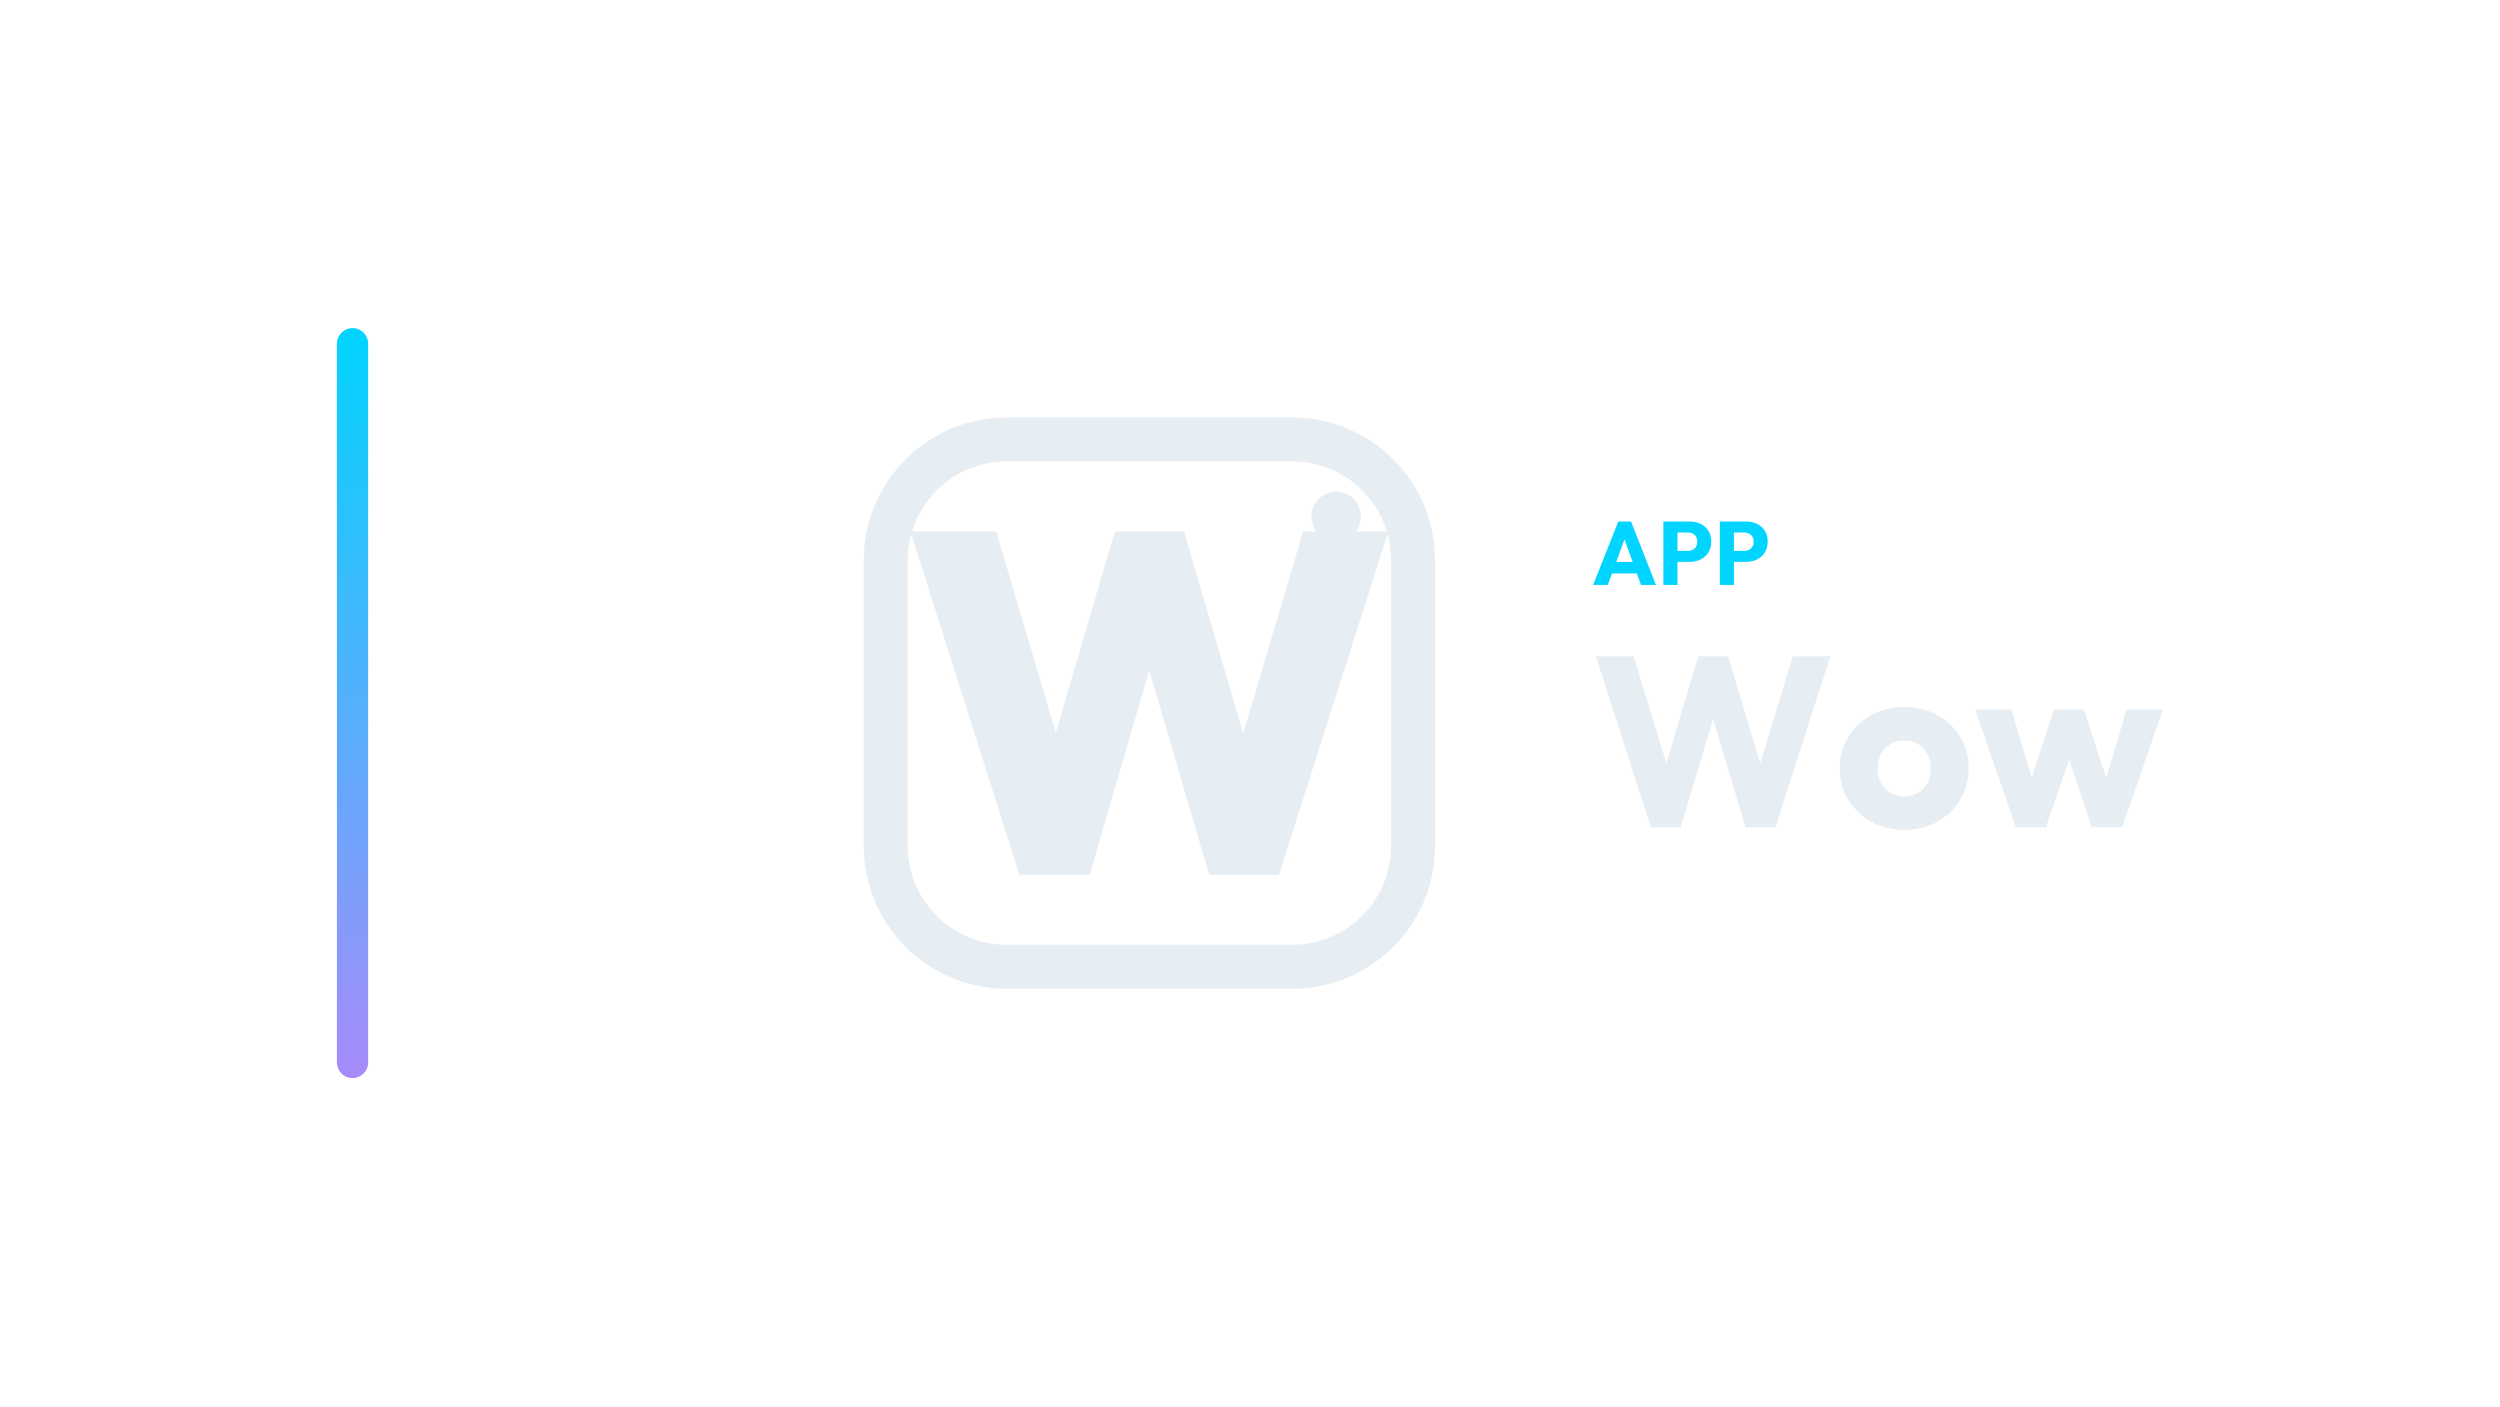
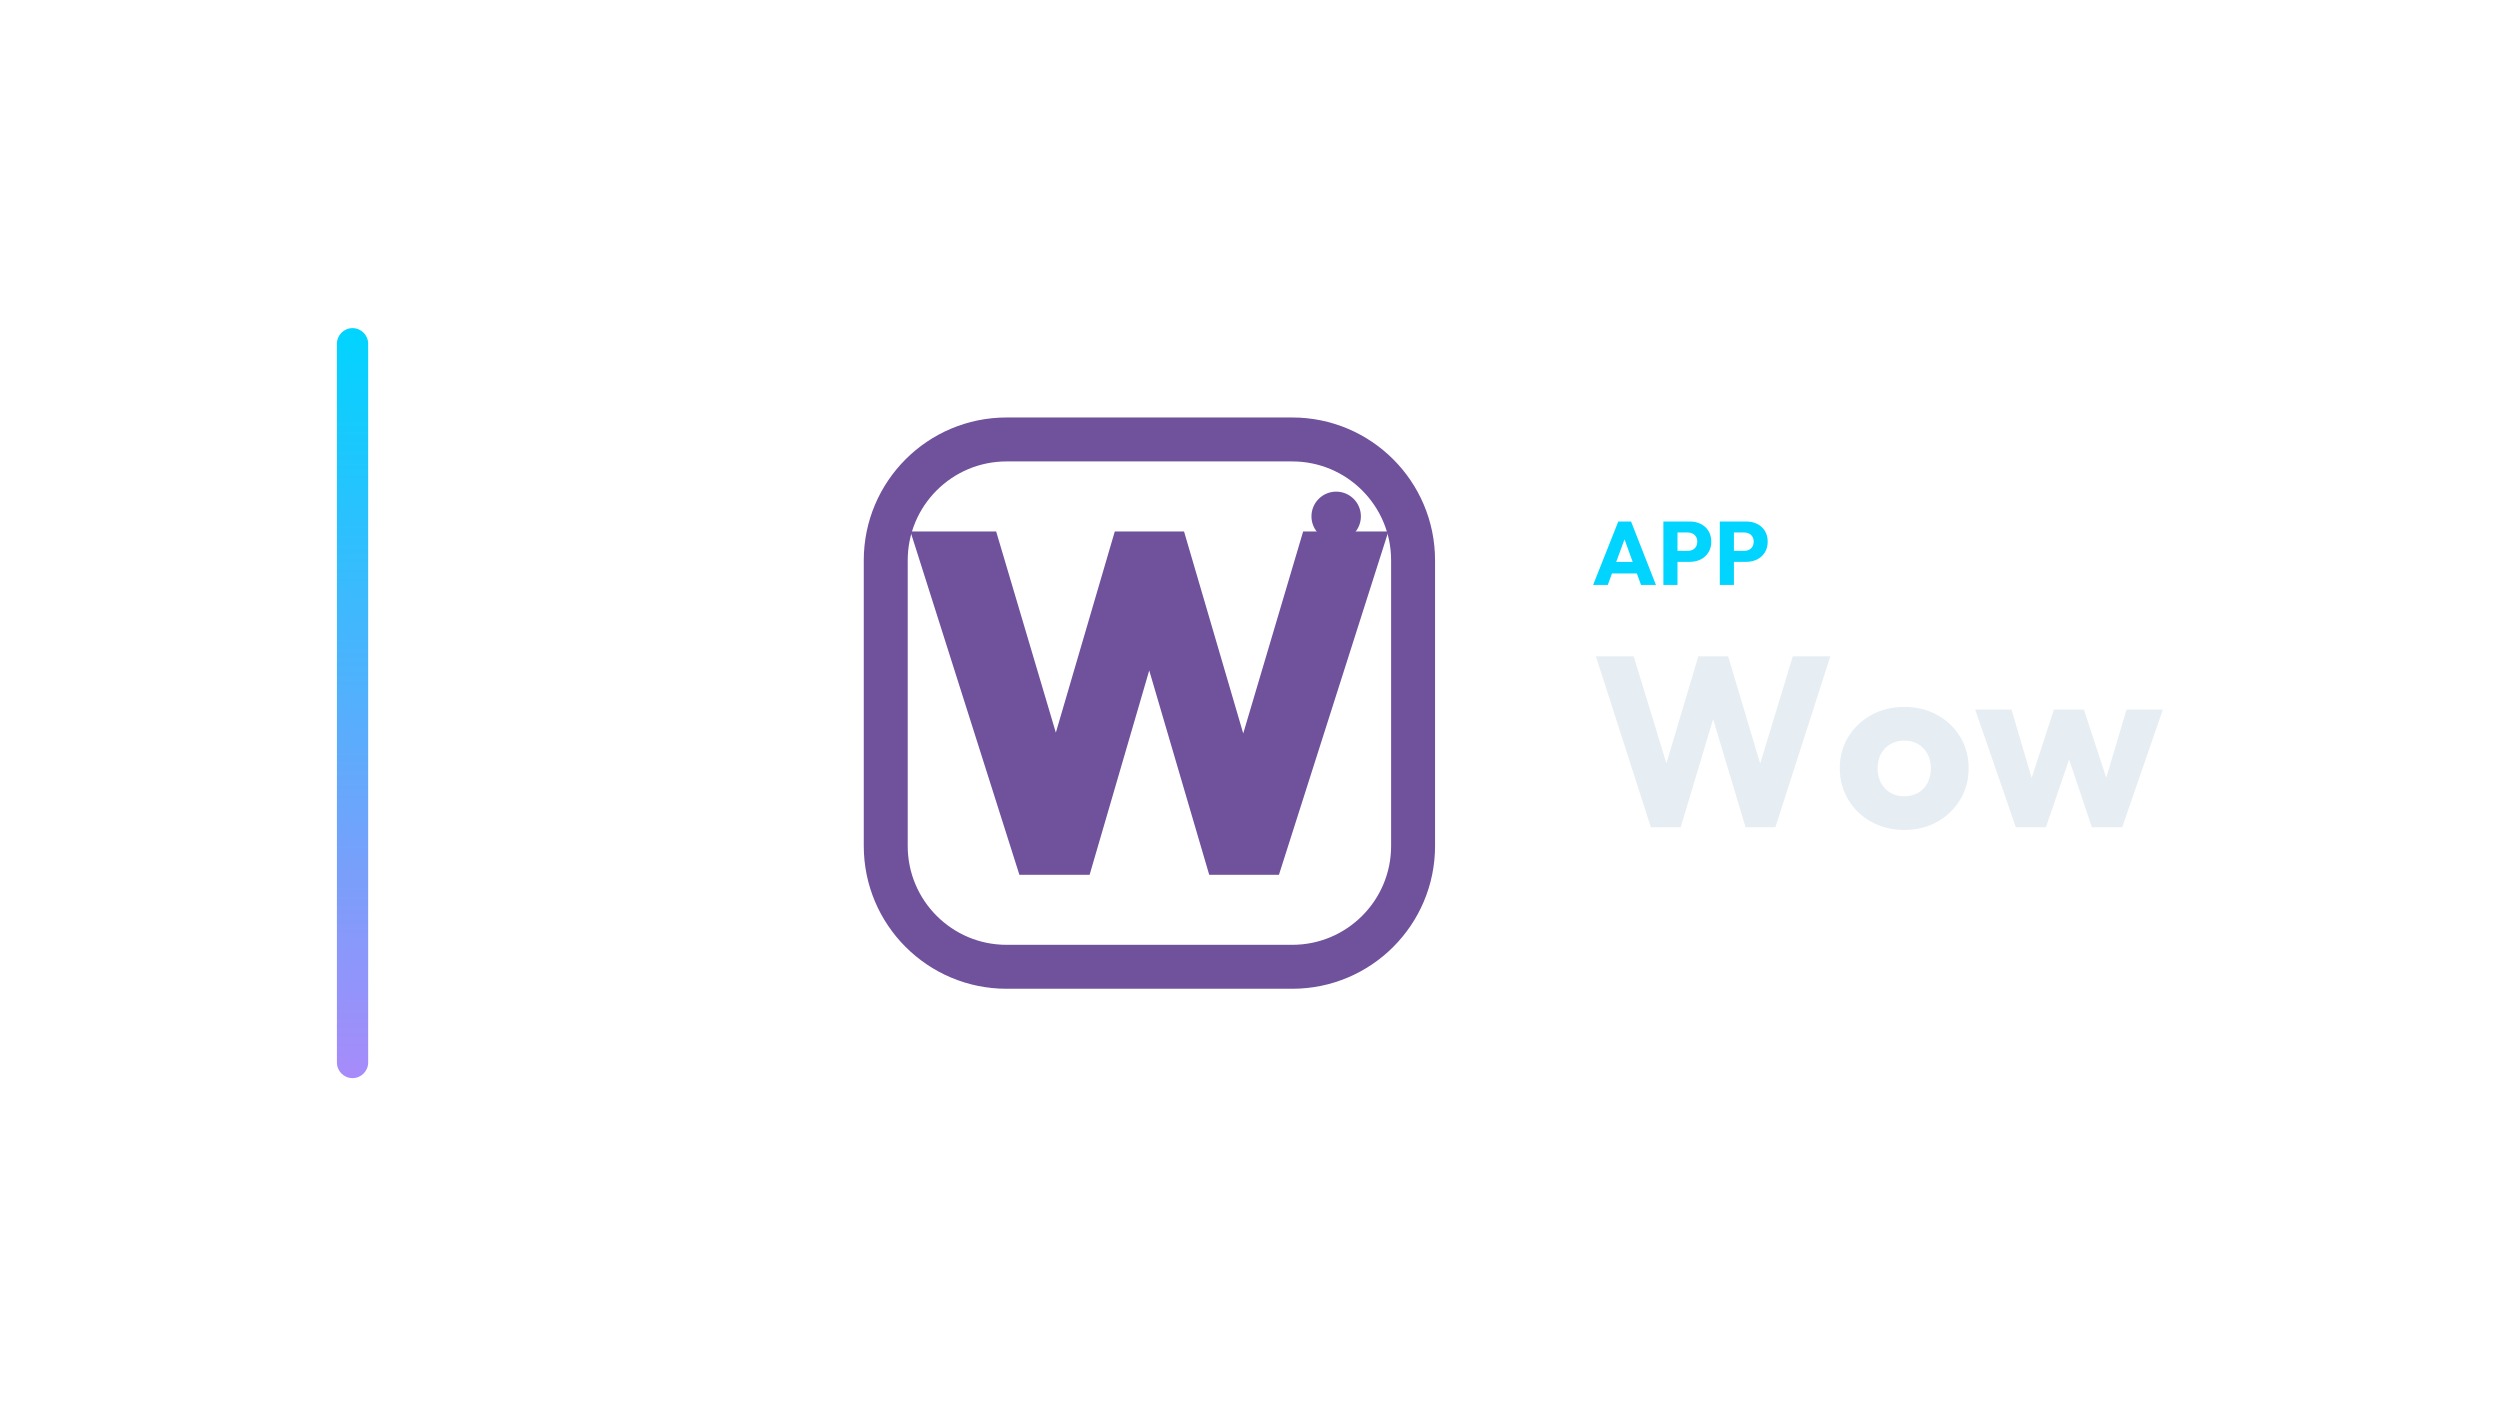
<svg xmlns="http://www.w3.org/2000/svg" width="1280" height="720" viewBox="0 0 1280 720">
  <g transform="translate(102.5,0.0)">
    <defs>
      <linearGradient id="cbRail" x1="0" y1="0" x2="0" y2="1">
        <stop offset="0%" stop-color="#00d4ff" />
        <stop offset="100%" stop-color="#a78bfa" />
      </linearGradient>
    </defs>
    <rect x="70" y="168" width="16" height="384" rx="8.0" fill="url(#cbRail)" />
    <g transform="translate(306,180) scale(0.70312)">
-       <rect x="64" y="64" width="384" height="384" rx="88" fill="none" stroke="#E6EDF3" stroke-width="32.0" stroke-linecap="round" stroke-linejoin="round" />
-       <path d="M161.324 381.0 81.987 131.0H144.399L201.522 323.525H174.371L230.788 131.0H281.212L337.629 323.525H310.831L367.953 131.0H430.013L350.323 381.0H299.547L243.13 188.828H268.518L212.453 381.0Z" fill="#E6EDF3" stroke="none" />
-       <circle cx="392" cy="120" r="18" fill="#E6EDF3" stroke="none" />
+       <rect x="64" y="64" width="384" height="384" rx="88" fill="none" stroke="#70519C" stroke-width="32.0" stroke-linecap="round" stroke-linejoin="round" />
+       <path d="M161.324 381.0 81.987 131.0H144.399L201.522 323.525H174.371L230.788 131.0H281.212L337.629 323.525H310.831L367.953 131.0H430.013L350.323 381.0H299.547L243.13 188.828H268.518L212.453 381.0Z" fill="#70519C" stroke="none" />
+       <circle cx="392" cy="120" r="18" fill="#70519C" stroke="none" />
    </g>
    <path d="M713.184 299.49 726.064 267.014H732.596L745.338 299.49H737.702L727.95 272.534H730.572L720.682 299.49ZM720.498 293.602V287.714H738.208V293.602Z" fill="#00d4ff" stroke="none" />
    <path d="M754.676 287.668V282.056H761.668Q763.002 282.056 764.106 281.504Q765.21 280.952 765.854 279.894Q766.498 278.836 766.498 277.318Q766.498 275.846 765.854 274.788Q765.21 273.73 764.106 273.178Q763.002 272.626 761.668 272.626H754.676V267.014H762.726Q765.808 267.014 768.292 268.256Q770.776 269.498 772.225 271.821Q773.674 274.144 773.674 277.318Q773.674 280.492 772.225 282.815Q770.776 285.138 768.292 286.403Q765.808 287.668 762.726 287.668ZM749.156 299.49V267.014H756.378V299.49Z" fill="#00d4ff" stroke="none" />
    <path d="M783.564 287.668V282.056H790.556Q791.89 282.056 792.994 281.504Q794.098 280.952 794.742 279.894Q795.386 278.836 795.386 277.318Q795.386 275.846 794.742 274.788Q794.098 273.73 792.994 273.178Q791.89 272.626 790.556 272.626H783.564V267.014H791.614Q794.696 267.014 797.18 268.256Q799.664 269.498 801.113 271.821Q802.562 274.144 802.562 277.318Q802.562 280.492 801.113 282.815Q799.664 285.138 797.18 286.403Q794.696 287.668 791.614 287.668ZM778.044 299.49V267.014H785.266V299.49Z" fill="#00d4ff" stroke="none" />
    <path d="M742.75 423.57 714.602 336.026H733.946L754.53 403.358H746.966L767.054 336.026H782.306L802.394 403.358H794.954L815.414 336.026H834.634L806.486 423.57H791.234L771.022 356.238H778.214L758.002 423.57Z" fill="#E6EDF3" stroke="none" />
    <path d="M872.454 424.934Q863.154 424.934 855.652 420.78Q848.15 416.626 843.81 409.434Q839.47 402.242 839.47 393.314Q839.47 384.386 843.81 377.318Q848.15 370.25 855.59 366.096Q863.03 361.942 872.454 361.942Q881.878 361.942 889.318 366.034Q896.758 370.126 901.098 377.256Q905.438 384.386 905.438 393.314Q905.438 402.242 901.098 409.434Q896.758 416.626 889.318 420.78Q881.878 424.934 872.454 424.934ZM872.454 407.698Q876.546 407.698 879.646 405.9Q882.746 404.102 884.42 400.816Q886.094 397.53 886.094 393.314Q886.094 389.098 884.358 385.936Q882.622 382.774 879.584 380.976Q876.546 379.178 872.454 379.178Q868.486 379.178 865.386 380.976Q862.286 382.774 860.55 385.998Q858.814 389.222 858.814 393.438Q858.814 397.53 860.55 400.816Q862.286 404.102 865.386 405.9Q868.486 407.698 872.454 407.698Z" fill="#E6EDF3" stroke="none" />
    <path d="M929.618 423.57 908.786 363.306H927.386L940.282 407.078L934.826 407.202L949.086 363.306H964.462L978.846 407.202L973.266 407.078L986.286 363.306H1004.886L984.054 423.57H968.554L954.542 381.906H959.254L944.994 423.57Z" fill="#E6EDF3" stroke="none" />
  </g>
</svg>
